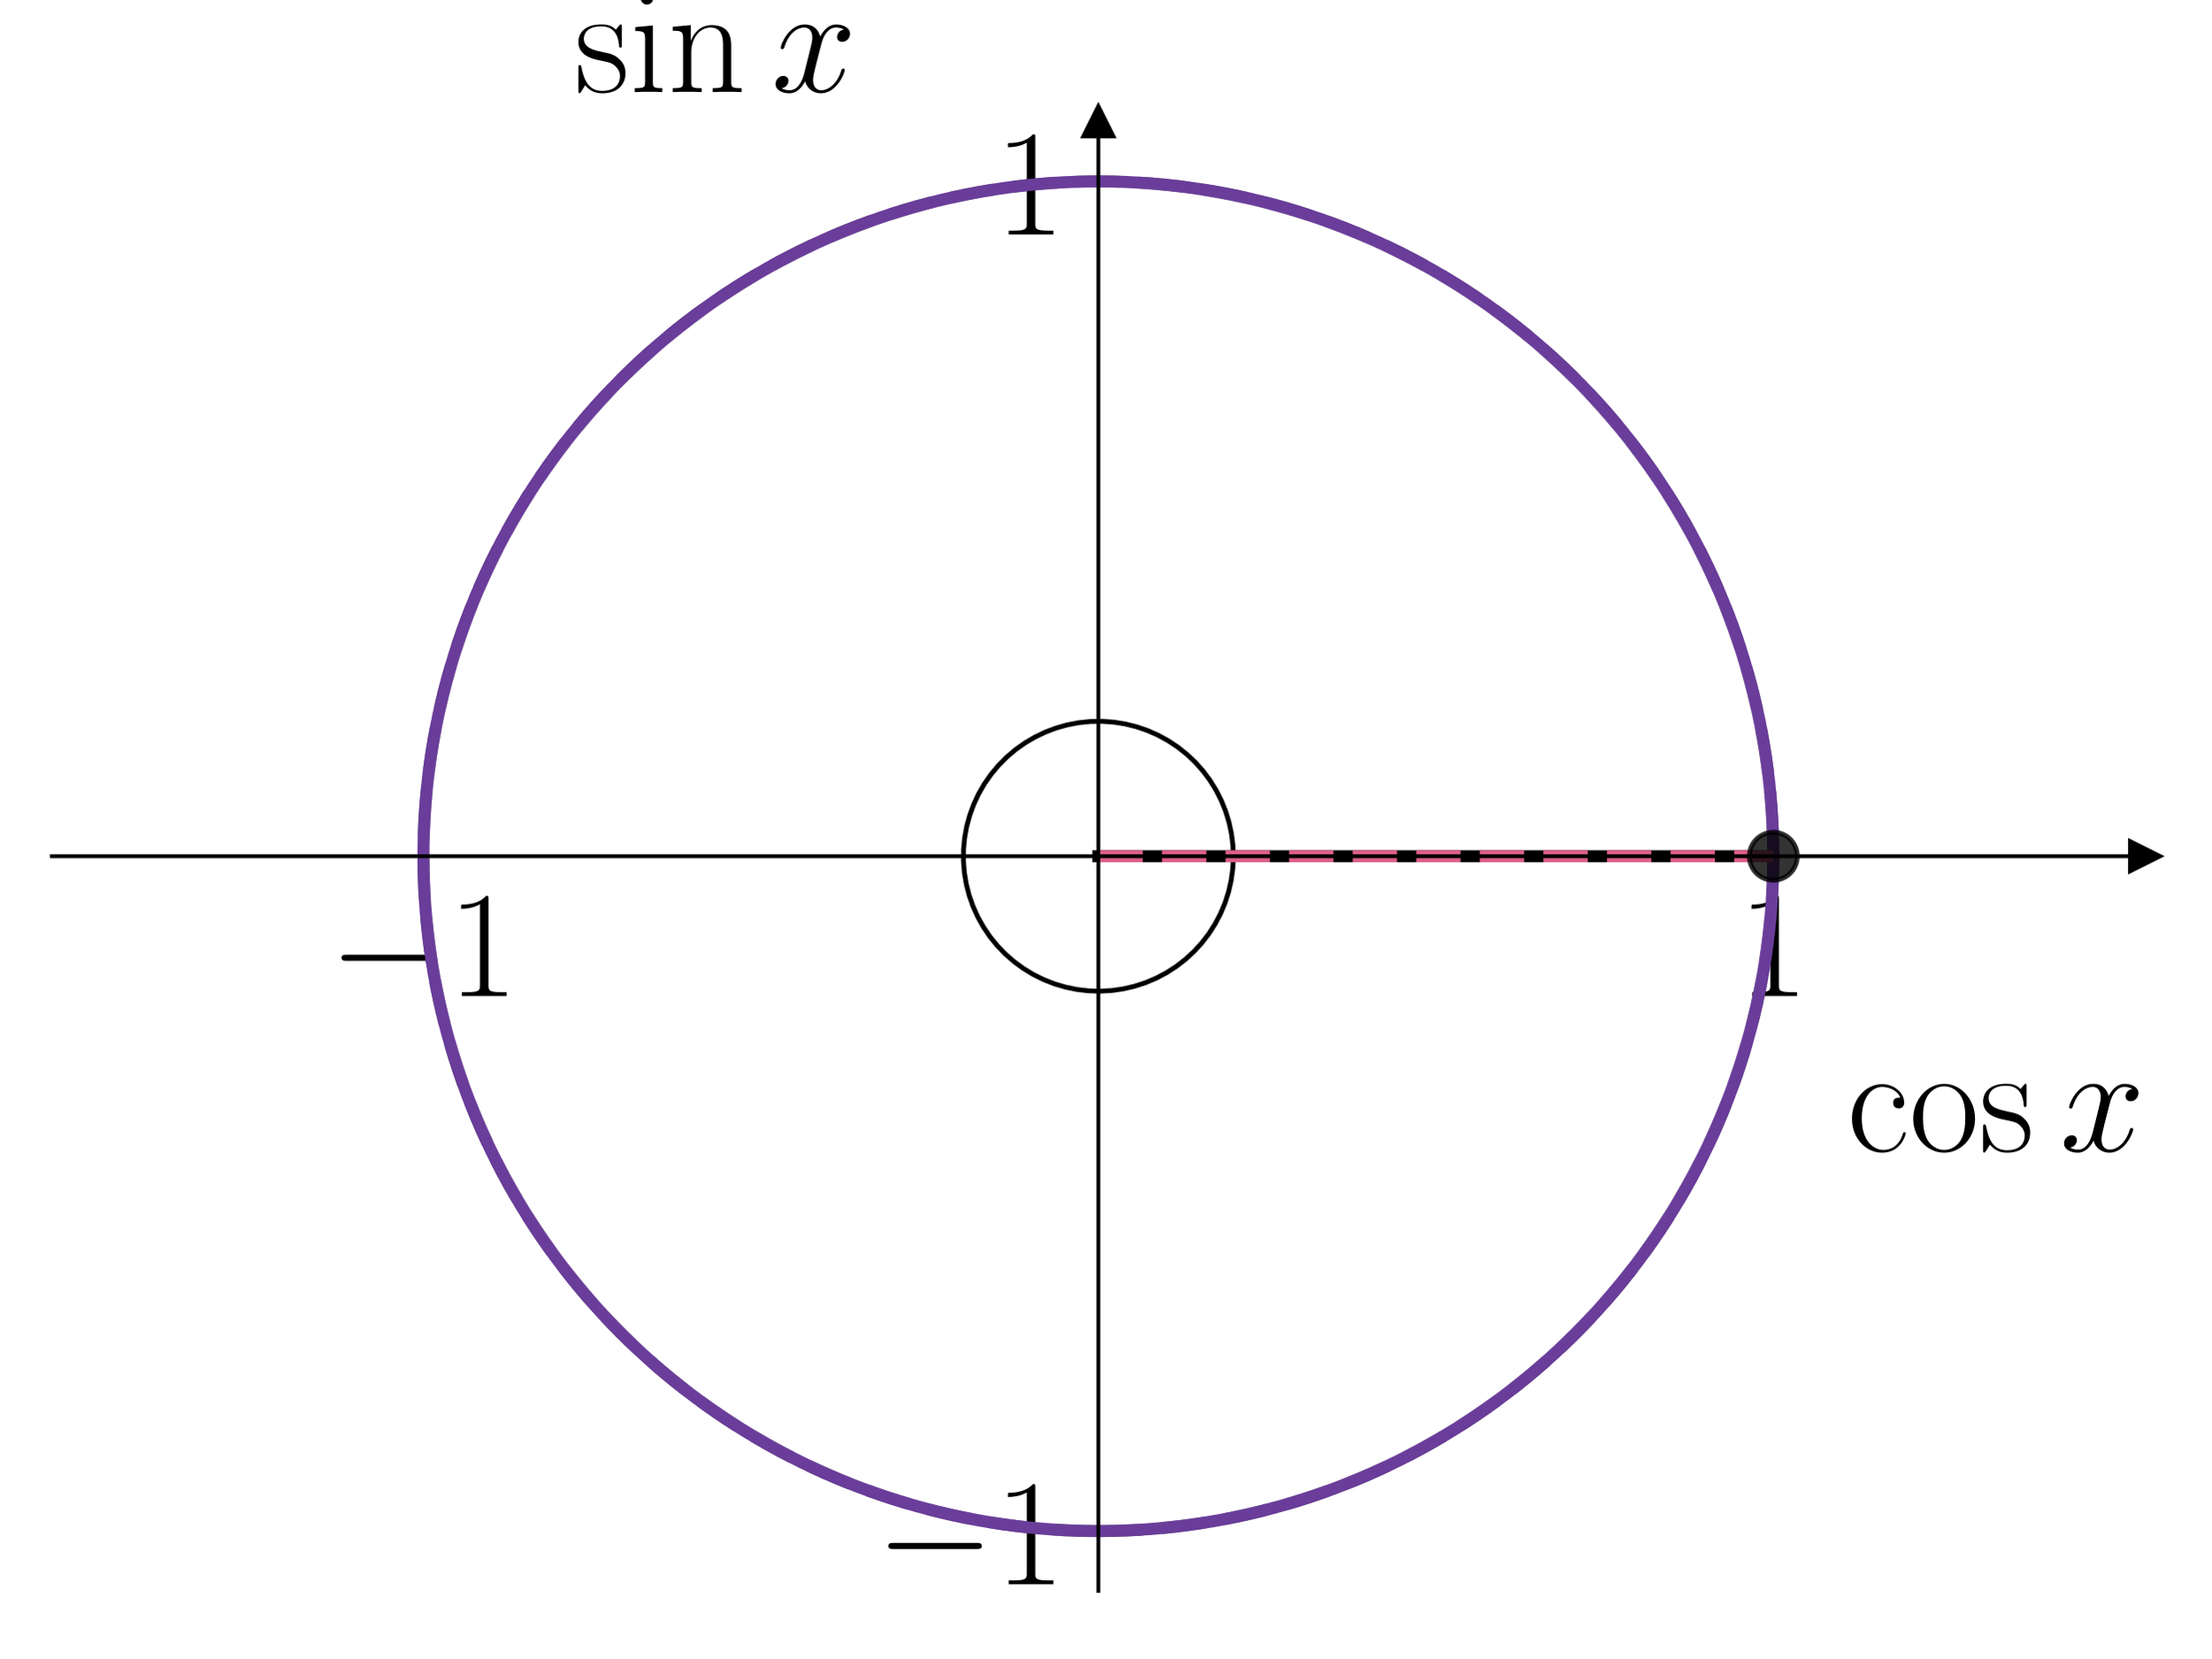
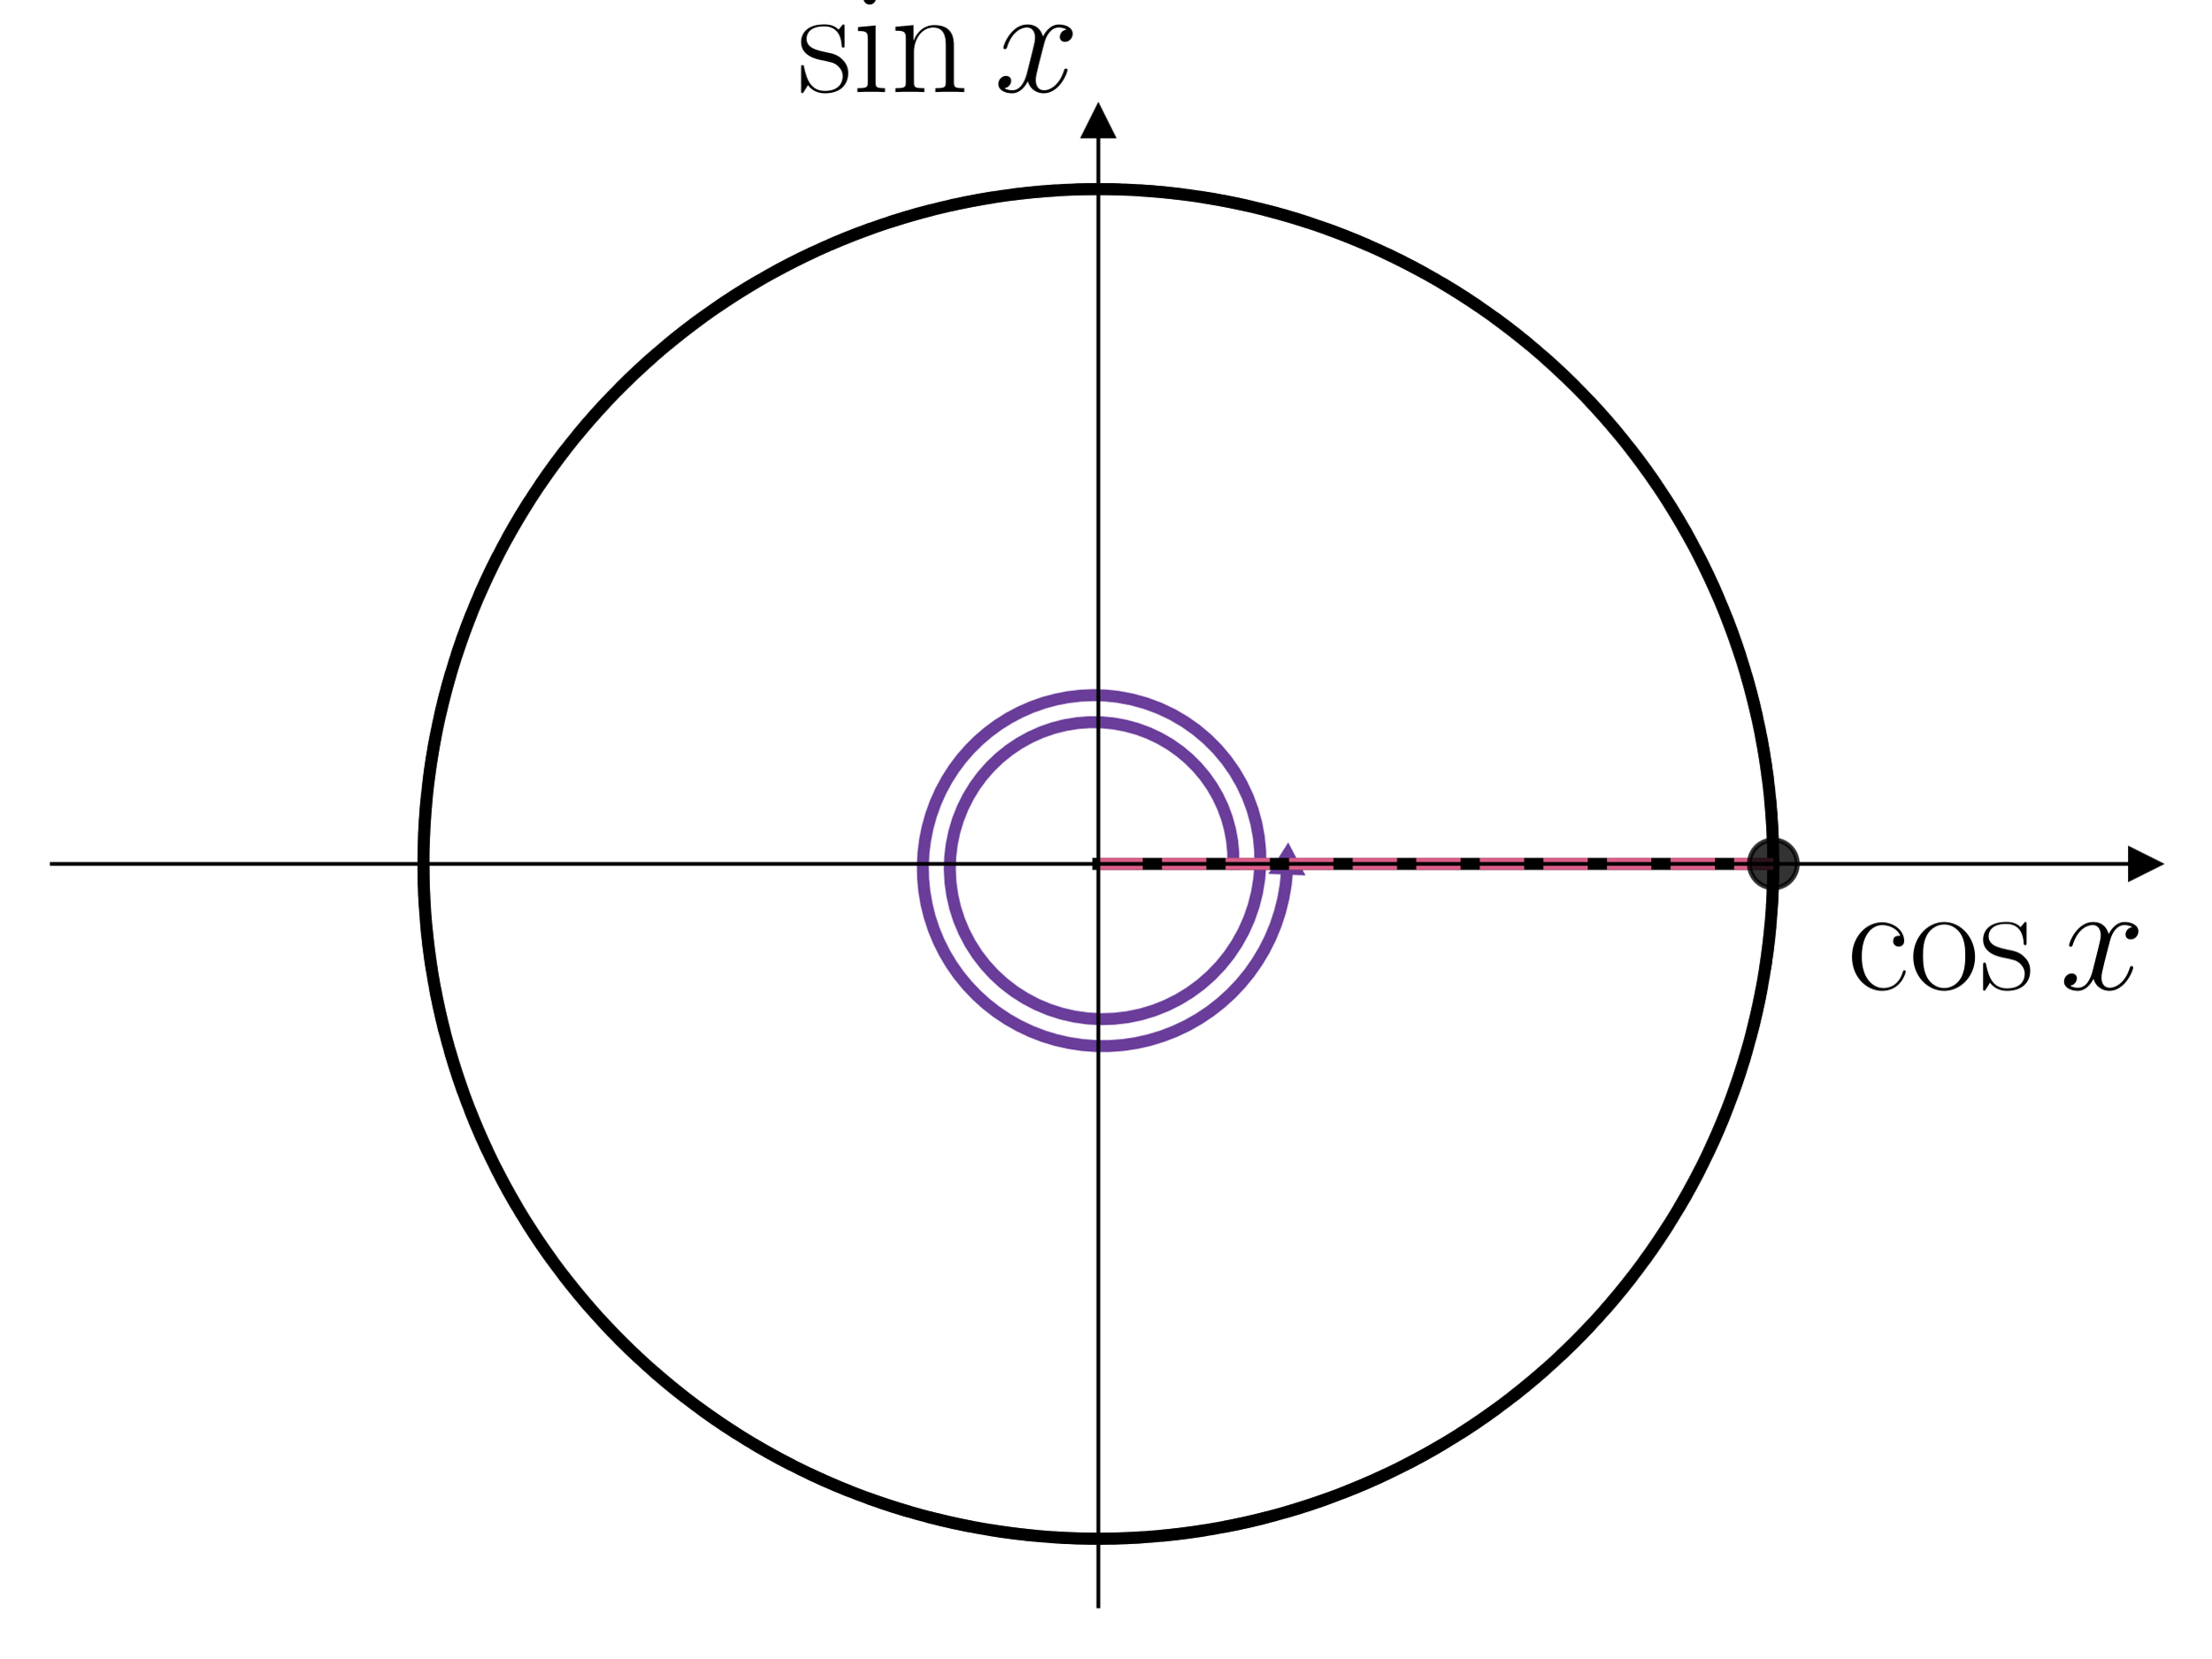
<svg xmlns="http://www.w3.org/2000/svg" xmlns:xlink="http://www.w3.org/1999/xlink" width="460.8pt" height="345.6pt" viewBox="0 0 460.8 345.6" version="1.1">
  <defs>
    <style type="text/css">*{stroke-linejoin: round; stroke-linecap: butt}</style>
  </defs>
  <g id="figure_1">
    <g id="patch_1">
      <path d="M 0 345.6  L 460.8 345.6  L 460.8 0  L 0 0  L 0 345.6  z " style="fill: none" />
    </g>
    <g id="axes_1">
      <g id="patch_2">
-         <path d="M 10.8 331.596  L 447 331.596  L 447 25.33  L 10.8 25.33  L 10.8 331.596  z " style="fill: none" />
+         <path d="M 10.8 334.8  L 447 334.8  L 447 25.33  L 10.8 25.33  L 10.8 334.8  z " style="fill: none" />
      </g>
      <g id="patch_3">
-         <path d="M 228.9 319.131  C 266.206 319.131 301.988 304.31 328.367 277.931  C 354.746 251.551 369.568 215.769 369.568 178.463  C 369.568 141.158 354.746 105.375 328.367 78.996  C 301.988 52.617 266.206 37.795 228.9 37.795  C 191.594 37.795 155.812 52.617 129.433 78.996  C 103.054 105.375 88.232 141.158 88.232 178.463  C 88.232 215.769 103.054 251.551 129.433 277.931  C 155.812 304.31 191.594 319.131 228.9 319.131  L 228.9 319.131  z " clip-path="url(#pa2aefde47d)" style="fill: none; stroke-dasharray: 9.25,4; stroke-dashoffset: 0; stroke: #808080; stroke-width: 2.5; stroke-linejoin: miter" />
+         <path d="M 228.9 320.733  C 266.206 320.733 301.988 305.912 328.367 279.532  C 354.746 253.153 369.568 217.371 369.568 180.065  C 369.568 142.759 354.746 106.977 328.367 80.598  C 301.988 54.219 266.206 39.397 228.9 39.397  C 191.594 39.397 155.812 54.219 129.433 80.598  C 103.054 106.977 88.232 142.759 88.232 180.065  C 88.232 217.371 103.054 253.153 129.433 279.532  C 155.812 305.912 191.594 320.733 228.9 320.733  L 228.9 320.733  z " clip-path="url(#p4494ce1d0e)" style="fill: none; stroke-dasharray: 9.25,4; stroke-dashoffset: 0; stroke: #808080; stroke-width: 2.5; stroke-linejoin: miter" />
      </g>
      <g id="matplotlib.axis_1">
-         <g id="xtick_1">
-           <g id="line2d_1">
-             <defs>
-               <path id="mafdca143c9" d="M 0 0  L 0 3.5  " style="stroke: #000000; stroke-width: 0.8" />
-             </defs>
-             <g>
-               <use xlink:href="#mafdca143c9" x="88.232" y="178.463" style="stroke: #000000; stroke-width: 0.8" />
-             </g>
-           </g>
-           <g id="text_1">
-             <g transform="translate(68.5234 207.6024) scale(0.32 -0.32)">
-               <defs>
-                 <path id="CMSY10-0" d="M 4218 1472  C 4326 1472 4442 1472 4442 1600  C 4442 1728 4326 1728 4218 1728  L 755 1728  C 646 1728 531 1728 531 1600  C 531 1472 646 1472 755 1472  L 4218 1472  z " transform="scale(0.015625)" />
-                 <path id="CMR17-31" d="M 1702 4058  C 1702 4192 1696 4192 1606 4192  C 1357 3916 979 3827 621 3827  C 602 3827 570 3827 563 3808  C 557 3795 557 3782 557 3648  C 755 3648 1088 3686 1344 3839  L 1344 461  C 1344 236 1331 160 781 160  L 589 160  L 589 0  C 896 0 1216 0 1523 0  C 1830 0 2150 0 2458 0  L 2458 160  L 2266 160  C 1715 160 1702 230 1702 458  L 1702 4058  z " transform="scale(0.015625)" />
-               </defs>
-               <use xlink:href="#CMSY10-0" transform="scale(0.996264)" />
-               <use xlink:href="#CMR17-31" transform="translate(77.48747 0) scale(0.996264)" />
-             </g>
-           </g>
-         </g>
-         <g id="xtick_2">
-           <g id="line2d_2">
-             <g>
-               <use xlink:href="#mafdca143c9" x="369.568" y="178.463" style="stroke: #000000; stroke-width: 0.8" />
-             </g>
-           </g>
-           <g id="text_2">
-             <g transform="translate(362.2577 207.6024) scale(0.32 -0.32)">
-               <use xlink:href="#CMR17-31" transform="scale(0.996264)" />
-             </g>
-           </g>
-         </g>
-         <g id="text_3">
-           <g transform="translate(384.9149 239.9426) scale(0.32 -0.32)">
+         <g id="text_1">
+           <g transform="translate(384.9149 206.2043) scale(0.32 -0.32)">
            <defs>
              <path id="CMR17-63" d="M 2234 2240  C 2112 2240 1933 2240 1933 2017  C 1933 1838 2080 1787 2163 1787  C 2208 1787 2394 1807 2394 2024  C 2394 2467 1958 2803 1466 2803  C 787 2803 211 2178 211 1363  C 211 516 813 -64 1466 -64  C 2259 -64 2458 677 2458 748  C 2458 774 2451 793 2406 793  C 2362 793 2355 787 2330 703  C 2163 180 1798 51 1523 51  C 1114 51 621 427 621 1369  C 621 2338 1094 2688 1472 2688  C 1722 2688 2093 2573 2234 2240  z " transform="scale(0.015625)" />
              <path id="CMR17-6f" d="M 2758 1356  C 2758 2176 2163 2816 1466 2816  C 768 2816 173 2176 173 1356  C 173 551 768 -64 1466 -64  C 2163 -64 2758 551 2758 1356  z M 1466 51  C 1165 51 909 230 762 480  C 602 767 582 1126 582 1408  C 582 1677 595 2010 762 2298  C 890 2509 1139 2714 1466 2714  C 1754 2714 1997 2554 2150 2330  C 2349 2029 2349 1607 2349 1408  C 2349 1158 2336 775 2163 467  C 1984 173 1709 51 1466 51  z " transform="scale(0.015625)" />
              <path id="CMR17-73" d="M 1978 2697  C 1978 2813 1971 2819 1933 2819  C 1907 2819 1901 2813 1824 2717  C 1805 2691 1747 2626 1728 2601  C 1523 2819 1235 2819 1126 2819  C 416 2819 160 2447 160 2076  C 160 1498 813 1365 998 1325  C 1402 1243 1542 1217 1677 1101  C 1760 1025 1901 884 1901 654  C 1901 384 1747 38 1158 38  C 602 38 403 460 288 1021  C 269 1110 269 1117 218 1117  C 166 1117 160 1110 160 983  L 160 63  C 160 -51 166 -58 205 -58  C 237 -58 243 -51 275 0  C 314 57 410 211 448 276  C 576 103 800 -64 1158 -64  C 1792 -64 2131 283 2131 784  C 2131 1112 1958 1285 1875 1362  C 1683 1561 1459 1606 1190 1657  C 838 1735 390 1825 390 2217  C 390 2383 480 2737 1126 2737  C 1811 2737 1850 2094 1862 1888  C 1869 1856 1901 1849 1920 1849  C 1978 1849 1978 1869 1978 1978  L 1978 2697  z " transform="scale(0.015625)" />
              <path id="CMMI12-78" d="M 3034 2606  C 2829 2567 2752 2414 2752 2293  C 2752 2139 2874 2088 2963 2088  C 3155 2088 3290 2254 3290 2427  C 3290 2695 2982 2816 2714 2816  C 2323 2816 2106 2433 2048 2312  C 1901 2816 1504 2816 1389 2816  C 736 2816 390 1980 390 1839  C 390 1814 416 1782 461 1782  C 512 1782 525 1820 538 1846  C 755 2555 1184 2689 1370 2689  C 1658 2689 1715 2420 1715 2267  C 1715 2127 1677 1980 1600 1673  L 1382 798  C 1286 415 1101 64 762 64  C 730 64 570 64 435 147  C 666 192 717 383 717 460  C 717 588 621 664 499 664  C 346 664 179 530 179 326  C 179 57 480 -64 755 -64  C 1062 -64 1280 179 1414 441  C 1517 64 1837 -64 2074 -64  C 2726 -64 3072 773 3072 913  C 3072 945 3046 971 3008 971  C 2950 971 2944 939 2925 888  C 2752 326 2381 64 2093 64  C 1869 64 1747 230 1747 492  C 1747 632 1773 734 1875 1156  L 2099 2024  C 2195 2408 2413 2689 2707 2689  C 2720 2689 2899 2689 3034 2606  z " transform="scale(0.015625)" />
            </defs>
            <use xlink:href="#CMR17-63" transform="scale(0.996264)" />
            <use xlink:href="#CMR17-6f" transform="translate(40.48566 0) scale(0.996264)" />
            <use xlink:href="#CMR17-73" transform="translate(86.17614 0) scale(0.996264)" />
            <use xlink:href="#CMMI12-78" transform="translate(138.5819 0) scale(0.996264)" />
          </g>
        </g>
      </g>
      <g id="matplotlib.axis_2">
-         <g id="ytick_1">
-           <g id="line2d_3">
-             <defs>
-               <path id="m6b59d09745" d="M 0 0  L -3.5 0  " style="stroke: #000000; stroke-width: 0.8" />
-             </defs>
-             <g>
-               <use xlink:href="#m6b59d09745" x="228.9" y="319.131" style="stroke: #000000; stroke-width: 0.8" />
-             </g>
-           </g>
-           <g id="text_4">
-             <g transform="translate(182.4831 330.2009) scale(0.32 -0.32)">
-               <use xlink:href="#CMSY10-0" transform="scale(0.996264)" />
-               <use xlink:href="#CMR17-31" transform="translate(77.48747 0) scale(0.996264)" />
-             </g>
-           </g>
-         </g>
-         <g id="ytick_2">
-           <g id="line2d_4">
-             <g>
-               <use xlink:href="#m6b59d09745" x="228.9" y="37.795" style="stroke: #000000; stroke-width: 0.8" />
-             </g>
-           </g>
-           <g id="text_5">
-             <g transform="translate(207.279 48.86462) scale(0.32 -0.32)">
-               <use xlink:href="#CMR17-31" transform="scale(0.996264)" />
-             </g>
-           </g>
-         </g>
-         <g id="text_6">
-           <g transform="translate(119.7291 19.12909) scale(0.32 -0.32)">
+         <g id="text_2">
+           <g transform="translate(166.146 19.12909) scale(0.32 -0.32)">
            <defs>
              <path id="CMR17-69" d="M 992 3909  C 992 4049 877 4170 730 4170  C 589 4170 467 4056 467 3909  C 467 3769 582 3648 730 3648  C 870 3648 992 3763 992 3909  z M 243 2706  L 243 2541  C 602 2541 653 2502 653 2197  L 653 427  C 653 184 627 153 218 153  L 218 -13  C 371 0 646 0 806 0  C 960 0 1222 0 1370 -13  L 1370 153  C 992 153 979 191 979 420  L 979 2776  L 243 2706  z " transform="scale(0.015625)" />
              <path id="CMR17-6e" d="M 2656 1933  C 2656 2259 2592 2790 1837 2790  C 1331 2790 1069 2400 973 2144  L 966 2144  L 966 2790  L 211 2720  L 211 2554  C 589 2554 646 2515 646 2208  L 646 428  C 646 184 621 153 211 153  L 211 -13  C 365 0 646 0 813 0  C 979 0 1267 0 1421 -13  L 1421 153  C 1011 153 986 178 986 428  L 986 1658  C 986 2247 1344 2688 1792 2688  C 2266 2688 2317 2266 2317 1958  L 2317 428  C 2317 184 2291 153 1882 153  L 1882 -13  C 2035 0 2317 0 2483 0  C 2650 0 2938 0 3091 -13  L 3091 153  C 2682 153 2656 178 2656 428  L 2656 1933  z " transform="scale(0.015625)" />
            </defs>
            <use xlink:href="#CMR17-73" transform="scale(0.996264)" />
            <use xlink:href="#CMR17-69" transform="translate(35.80134 0) scale(0.996264)" />
            <use xlink:href="#CMR17-6e" transform="translate(60.6724 0) scale(0.996264)" />
            <use xlink:href="#CMMI12-78" transform="translate(128.1722 0) scale(0.996264)" />
          </g>
        </g>
      </g>
-       <g id="line2d_5">
+       <g id="line2d_1">
        <defs>
-           <path id="m7b10e5db64" d="M 3 0  L -3 -3  L -3 3  z " style="stroke: #000000; stroke-linejoin: miter" />
+           <path id="mb46db82075" d="M 3 0  L -3 -3  L -3 3  z " style="stroke: #000000; stroke-linejoin: miter" />
        </defs>
        <g>
-           <use xlink:href="#m7b10e5db64" x="447" y="178.463" style="stroke: #000000; stroke-linejoin: miter" />
+           <use xlink:href="#mb46db82075" x="447" y="180.065" style="stroke: #000000; stroke-linejoin: miter" />
        </g>
      </g>
-       <g id="line2d_6">
+       <g id="line2d_2">
        <defs>
-           <path id="m36e1ce4014" d="M 0 -3  L -3 3  L 3 3  z " style="stroke: #000000; stroke-linejoin: miter" />
+           <path id="m53c829048c" d="M 0 -3  L -3 3  L 3 3  z " style="stroke: #000000; stroke-linejoin: miter" />
        </defs>
        <g>
-           <use xlink:href="#m36e1ce4014" x="228.9" y="25.33" style="stroke: #000000; stroke-linejoin: miter" />
+           <use xlink:href="#m53c829048c" x="228.9" y="25.33" style="stroke: #000000; stroke-linejoin: miter" />
        </g>
      </g>
-       <g id="line2d_7">
-         <path d="M 257.034 178.463  L 256.93 176.047  L 256.619 173.649  L 256.103 171.286  L 255.386 168.976  L 254.473 166.737  L 253.372 164.584  L 252.089 162.533  L 250.636 160.601  L 249.021 158.8  L 247.258 157.145  L 245.36 155.647  L 243.339 154.318  L 241.212 153.167  L 238.994 152.203  L 236.702 151.433  L 234.352 150.863  L 231.961 150.497  L 229.548 150.337  L 227.13 150.385  L 224.725 150.641  L 222.351 151.102  L 220.026 151.766  L 217.766 152.627  L 215.588 153.678  L 213.509 154.913  L 211.543 156.322  L 209.706 157.894  L 208.01 159.619  L 206.469 161.483  L 205.093 163.472  L 203.894 165.572  L 202.879 167.767  L 202.057 170.041  L 201.432 172.377  L 201.011 174.759  L 200.796 177.168  L 200.789 179.586  L 200.989 181.996  L 201.396 184.38  L 202.005 186.72  L 202.814 189  L 203.815 191.201  L 205.002 193.308  L 206.365 195.306  L 207.895 197.179  L 209.58 198.914  L 211.407 200.497  L 213.364 201.918  L 215.436 203.166  L 217.607 204.231  L 219.862 205.105  L 222.183 205.783  L 224.554 206.259  L 226.958 206.53  L 229.375 206.593  L 231.789 206.448  L 234.182 206.097  L 236.536 205.541  L 238.833 204.785  L 241.057 203.835  L 243.191 202.697  L 245.219 201.38  L 247.127 199.894  L 248.9 198.249  L 250.525 196.459  L 251.991 194.535  L 253.286 192.493  L 254.401 190.346  L 255.327 188.112  L 256.058 185.807  L 256.589 183.448  L 256.914 181.051  L 257.033 178.636  L 256.944 176.219  L 256.648 173.819  L 256.146 171.453  L 255.444 169.139  L 254.545 166.894  L 253.456 164.734  L 252.187 162.676  L 250.745 160.735  L 249.142 158.924  L 247.389 157.258  L 245.499 155.748  L 243.487 154.407  L 241.367 153.243  L 239.155 152.265  L 236.868 151.481  L 234.521 150.897  L 232.133 150.516  L 229.721 150.341  L 227.303 150.375  L 224.896 150.616  L 222.519 151.063  L 220.19 151.712  L 217.925 152.559  L 215.74 153.597  L 213.653 154.819  L 211.679 156.216  L 209.832 157.777  L 208.126 159.491  L 206.574 161.345  L 205.186 163.326  L 203.973 165.418  L 202.945 167.607  L 202.109 169.876  L 201.47 172.209  L 201.035 174.588  L 200.805 176.995  L 200.782 179.413  L 200.968 181.825  L 201.36 184.211  L 201.955 186.555  L 202.75 188.839  L 203.737 191.047  L 204.911 193.161  L 206.262 195.167  L 207.78 197.049  L 209.454 198.795  L 211.272 200.389  L 213.22 201.822  L 215.284 203.083  L 217.449 204.161  L 219.698 205.049  L 222.016 205.741  L 224.384 206.232  L 226.785 206.517  L 229.202 206.595  L 231.617 206.465  L 234.012 206.128  L 236.369 205.587  L 238.671 204.846  L 240.901 203.909  L 243.042 202.784  L 245.078 201.48  L 246.995 200.006  L 248.778 198.372  L 250.415 196.591  L 251.892 194.677  L 253.199 192.642  L 254.327 190.503  L 255.267 188.275  L 256.013 185.974  L 256.557 183.618  L 256.898 181.223  L 257.032 178.809  L 257.034 178.463  L 257.034 178.463  " clip-path="url(#pa2aefde47d)" style="fill: none; stroke: #000000; stroke-linecap: square" />
+       <g id="line2d_3">
+         <path d="M 257.034 180.065  L 257.006 177.642  L 256.77 175.224  L 256.326 172.829  L 255.676 170.474  L 254.823 168.178  L 253.774 165.958  L 252.534 163.83  L 251.112 161.812  L 249.517 159.918  L 247.761 158.163  L 245.855 156.562  L 243.814 155.126  L 241.65 153.869  L 239.381 152.798  L 237.022 151.925  L 234.59 151.256  L 232.103 150.797  L 229.58 150.553  L 227.038 150.527  L 224.497 150.72  L 221.975 151.132  L 219.491 151.76  L 217.065 152.602  L 214.713 153.652  L 212.455 154.904  L 210.308 156.348  L 208.287 157.976  L 206.409 159.777  L 204.688 161.737  L 203.139 163.843  L 201.772 166.08  L 200.6 168.432  L 199.632 170.882  L 198.876 173.413  L 198.34 176.006  L 198.027 178.642  L 197.942 181.302  L 198.086 183.965  L 198.46 186.614  L 199.061 189.226  L 199.887 191.784  L 200.931 194.267  L 202.189 196.657  L 203.651 198.936  L 205.307 201.086  L 207.147 203.09  L 209.157 204.934  L 211.323 206.602  L 213.63 208.081  L 216.062 209.359  L 218.6 210.426  L 221.227 211.274  L 223.924 211.893  L 226.671 212.28  L 229.447 212.429  L 232.232 212.339  L 235.006 212.01  L 237.748 211.441  L 240.437 210.638  L 243.053 209.603  L 245.577 208.345  L 247.988 206.871  L 250.27 205.191  L 252.404 203.317  L 254.373 201.262  L 256.162 199.04  L 257.758 196.667  L 259.147 194.16  L 260.318 191.537  L 261.261 188.816  L 261.969 186.018  L 262.435 183.163  L 262.654 180.272  L 262.624 177.367  L 262.344 174.468  L 261.814 171.597  L 261.038 168.776  L 260.02 166.026  L 258.766 163.368  L 257.286 160.821  L 255.588 158.406  L 253.685 156.141  L 251.589 154.042  L 249.316 152.128  L 246.881 150.412  L 244.302 148.908  L 241.597 147.629  L 238.787 146.584  L 235.89 145.784  L 232.929 145.233  L 230.356 144.965  L 227.765 144.887  L 225.171 145.001  L 222.587 145.306  L 220.028 145.801  L 217.508 146.485  L 215.041 147.354  L 212.639 148.405  L 210.318 149.632  L 208.089 151.029  L 205.965 152.59  L 203.958 154.306  L 202.08 156.168  L 200.34 158.168  L 198.75 160.294  L 197.319 162.536  L 196.054 164.881  L 194.963 167.318  L 194.053 169.833  L 193.33 172.413  L 192.798 175.044  L 192.46 177.712  L 192.32 180.402  L 192.378 183.1  L 192.635 185.792  L 193.091 188.462  L 193.744 191.095  L 194.59 193.679  L 195.626 196.197  L 196.847 198.636  L 198.247 200.983  L 199.819 203.225  L 201.555 205.348  L 203.446 207.341  L 205.483 209.193  L 207.653 210.893  L 209.948 212.43  L 212.354 213.797  L 214.858 214.985  L 217.447 215.988  L 220.108 216.798  L 222.826 217.41  L 225.587 217.822  L 228.375 218.029  L 231.176 218.031  L 233.975 217.826  L 236.755 217.414  L 239.502 216.798  L 242.201 215.979  L 244.837 214.962  L 247.395 213.752  L 249.861 212.354  L 252.222 210.775  L 254.464 209.024  L 256.574 207.109  L 258.541 205.04  L 260.353 202.829  L 262 200.485  L 263.472 198.023  L 264.761 195.454  L 265.86 192.793  L 266.76 190.054  L 267.458 187.251  L 267.948 184.4  L 268.227 181.515  L 268.287 180.065  L 268.287 180.065  " clip-path="url(#p4494ce1d0e)" style="fill: none; stroke: #6a3d9a; stroke-width: 2.5; stroke-linecap: square" />
      </g>
-       <g id="line2d_8">
-         <path d="M 228.9 178.463  L 369.568 178.463  " clip-path="url(#pa2aefde47d)" style="fill: none; stroke: #000000; stroke-width: 2.5; stroke-linecap: square" />
+       <g id="line2d_4">
+         <defs>
+           <path id="mb148f24eb3" d="M 0.182 -4.476  L -3.968 2.08  L 3.785 2.396  z " />
+         </defs>
+         <g>
+           <use xlink:href="#mb148f24eb3" x="268.287" y="180.065" style="fill: #6a3d9a" />
+         </g>
      </g>
-       <g id="line2d_9">
-         <path d="M 369.568 178.463  L 369.473 173.28  L 369.186 168.105  L 368.709 162.943  L 368.043 157.803  L 367.187 152.69  L 366.144 147.613  L 364.914 142.577  L 363.499 137.591  L 361.902 132.659  L 360.124 127.79  L 358.168 122.99  L 356.036 118.265  L 353.732 113.622  L 351.259 109.066  L 348.619 104.605  L 345.816 100.245  L 342.855 95.99  L 339.739 91.848  L 336.473 87.823  L 333.06 83.921  L 329.506 80.148  L 325.816 76.508  L 321.994 73.006  L 318.045 69.648  L 313.975 66.438  L 309.79 63.379  L 305.495 60.477  L 301.096 57.735  L 296.599 55.157  L 292.01 52.747  L 287.336 50.507  L 282.582 48.441  L 277.755 46.551  L 272.862 44.841  L 267.909 43.312  L 262.903 41.967  L 257.851 40.806  L 252.759 39.833  L 247.636 39.048  L 242.486 38.453  L 237.319 38.047  L 232.14 37.832  L 226.956 37.808  L 221.775 37.976  L 216.604 38.333  L 211.45 38.882  L 206.319 39.619  L 201.219 40.546  L 196.156 41.659  L 191.138 42.958  L 186.171 44.442  L 181.263 46.107  L 176.418 47.952  L 171.646 49.974  L 166.951 52.171  L 162.34 54.539  L 157.819 57.075  L 153.395 59.777  L 149.073 62.639  L 144.86 65.659  L 140.761 68.832  L 136.782 72.153  L 132.928 75.619  L 129.204 79.225  L 125.615 82.966  L 122.167 86.836  L 118.864 90.83  L 115.71 94.944  L 112.709 99.171  L 109.867 103.506  L 107.186 107.942  L 104.67 112.474  L 102.323 117.096  L 100.148 121.801  L 98.148 126.583  L 96.326 131.436  L 94.683 136.352  L 93.223 141.326  L 91.947 146.35  L 90.856 151.417  L 89.954 156.522  L 89.24 161.656  L 88.715 166.813  L 88.381 171.986  L 88.238 177.167  L 88.286 182.351  L 88.524 187.529  L 88.954 192.694  L 89.573 197.841  L 90.381 202.961  L 91.378 208.048  L 92.561 213.094  L 93.93 218.094  L 95.482 223.04  L 97.215 227.925  L 99.126 232.743  L 101.214 237.488  L 103.476 242.152  L 105.907 246.73  L 108.506 251.215  L 111.268 255.601  L 114.19 259.883  L 117.268 264.054  L 120.497 268.108  L 123.873 272.041  L 127.392 275.847  L 131.049 279.521  L 134.839 283.058  L 138.756 286.452  L 142.796 289.7  L 146.953 292.797  L 151.221 295.738  L 155.595 298.521  L 160.068 301.14  L 164.634 303.593  L 169.288 305.876  L 174.023 307.985  L 178.832 309.919  L 183.709 311.675  L 188.648 313.249  L 193.641 314.641  L 198.682 315.847  L 203.765 316.867  L 208.881 317.699  L 214.024 318.343  L 219.188 318.796  L 224.365 319.058  L 229.548 319.13  L 234.73 319.01  L 239.904 318.7  L 245.064 318.2  L 250.201 317.509  L 255.309 316.63  L 260.382 315.563  L 265.412 314.31  L 270.392 312.873  L 275.316 311.253  L 280.177 309.452  L 284.968 307.474  L 289.683 305.321  L 294.316 302.995  L 298.86 300.501  L 303.308 297.84  L 307.656 295.018  L 311.897 292.037  L 316.025 288.902  L 320.035 285.617  L 323.921 282.187  L 327.678 278.615  L 331.301 274.908  L 334.784 271.07  L 338.124 267.106  L 341.316 263.022  L 344.355 258.822  L 347.238 254.514  L 349.959 250.103  L 352.516 245.594  L 354.906 240.994  L 357.124 236.309  L 359.168 231.545  L 361.035 226.71  L 362.723 221.809  L 364.229 216.849  L 365.552 211.837  L 366.689 206.779  L 367.638 201.684  L 368.4 196.556  L 368.972 191.404  L 369.353 186.235  L 369.544 181.055  L 369.544 175.871  L 369.353 170.691  L 368.972 165.522  L 368.4 160.37  L 367.638 155.243  L 366.689 150.147  L 365.552 145.09  L 364.229 140.077  L 362.723 135.118  L 361.035 130.217  L 359.168 125.381  L 357.124 120.618  L 354.906 115.933  L 352.516 111.333  L 349.959 106.824  L 347.238 102.412  L 344.355 98.104  L 341.316 93.905  L 338.124 89.82  L 334.784 85.856  L 331.301 82.018  L 327.678 78.311  L 323.921 74.74  L 320.035 71.309  L 316.025 68.024  L 311.897 64.889  L 307.656 61.908  L 303.308 59.086  L 298.86 56.426  L 294.316 53.931  L 289.683 51.605  L 284.968 49.452  L 280.177 47.474  L 275.316 45.674  L 270.392 44.054  L 265.412 42.616  L 260.382 41.363  L 255.309 40.296  L 250.201 39.417  L 245.064 38.727  L 239.904 38.226  L 234.73 37.916  L 229.548 37.797  L 224.365 37.868  L 219.188 38.131  L 214.024 38.584  L 208.881 39.227  L 203.765 40.059  L 198.682 41.079  L 193.641 42.286  L 188.648 43.677  L 183.709 45.252  L 178.832 47.007  L 174.023 48.941  L 169.288 51.051  L 164.634 53.334  L 160.068 55.786  L 155.595 58.406  L 151.221 61.188  L 146.953 64.129  L 142.796 67.226  L 138.756 70.474  L 134.839 73.869  L 131.049 77.405  L 127.392 81.079  L 123.873 84.885  L 120.497 88.818  L 117.268 92.873  L 114.19 97.044  L 111.268 101.325  L 108.506 105.712  L 105.907 110.197  L 103.476 114.774  L 101.214 119.439  L 99.126 124.183  L 97.215 129.001  L 95.482 133.887  L 93.93 138.832  L 92.561 143.832  L 91.378 148.879  L 90.381 153.965  L 89.573 159.086  L 88.954 164.232  L 88.524 169.398  L 88.286 174.576  L 88.238 179.759  L 88.381 184.941  L 88.715 190.113  L 89.24 195.27  L 89.954 200.404  L 90.856 205.509  L 91.947 210.576  L 93.223 215.6  L 94.683 220.574  L 96.326 225.49  L 98.148 230.343  L 100.148 235.125  L 102.323 239.83  L 104.67 244.452  L 107.186 248.984  L 109.867 253.421  L 112.709 257.755  L 115.71 261.982  L 118.864 266.096  L 122.167 270.091  L 125.615 273.961  L 129.204 277.701  L 132.928 281.307  L 136.782 284.773  L 140.761 288.095  L 144.86 291.268  L 149.073 294.287  L 153.395 297.15  L 157.819 299.851  L 162.34 302.387  L 166.951 304.756  L 171.646 306.952  L 176.418 308.975  L 181.263 310.819  L 186.171 312.485  L 191.138 313.968  L 196.156 315.267  L 201.219 316.381  L 206.319 317.307  L 211.45 318.045  L 216.604 318.593  L 221.775 318.951  L 226.956 319.118  L 232.14 319.094  L 237.319 318.879  L 242.486 318.474  L 247.636 317.878  L 252.759 317.093  L 257.851 316.12  L 262.903 314.96  L 267.909 313.614  L 272.862 312.085  L 277.755 310.375  L 282.582 308.485  L 287.336 306.419  L 292.01 304.18  L 296.599 301.769  L 301.096 299.191  L 305.495 296.449  L 309.79 293.547  L 313.975 290.489  L 318.045 287.278  L 321.994 283.92  L 325.816 280.418  L 329.506 276.778  L 333.06 273.005  L 336.473 269.103  L 339.739 265.078  L 342.855 260.936  L 345.816 256.682  L 348.619 252.321  L 351.259 247.86  L 353.732 243.305  L 356.036 238.661  L 358.168 233.936  L 360.124 229.136  L 361.902 224.267  L 363.499 219.336  L 364.914 214.349  L 366.144 209.313  L 367.187 204.236  L 368.043 199.123  L 368.709 193.983  L 369.186 188.821  L 369.473 183.646  L 369.568 178.463  L 369.568 178.463  " clip-path="url(#pa2aefde47d)" style="fill: none; stroke: #6a3d9a; stroke-width: 2.5; stroke-linecap: square" />
+       <g id="line2d_5">
+         <path d="M 228.9 180.065  L 369.568 180.065  " clip-path="url(#p4494ce1d0e)" style="fill: none; stroke: #000000; stroke-width: 2.5; stroke-linecap: square" />
+       </g>
+       <g id="line2d_6">
+         <path d="M 369.568 180.065  L 369.473 174.882  L 369.186 169.707  L 368.709 164.545  L 368.043 159.405  L 367.187 154.292  L 366.144 149.215  L 364.914 144.179  L 363.499 139.193  L 361.902 134.261  L 360.124 129.392  L 358.168 124.592  L 356.036 119.867  L 353.732 115.224  L 351.259 110.668  L 348.619 106.207  L 345.816 101.847  L 342.855 97.592  L 339.739 93.45  L 336.473 89.425  L 333.06 85.523  L 329.506 81.75  L 325.816 78.11  L 321.994 74.608  L 318.045 71.25  L 313.975 68.04  L 309.79 64.981  L 305.495 62.079  L 301.096 59.337  L 296.599 56.759  L 292.01 54.349  L 287.336 52.109  L 282.582 50.043  L 277.755 48.153  L 272.862 46.443  L 267.909 44.914  L 262.903 43.568  L 257.851 42.408  L 252.759 41.435  L 247.636 40.65  L 242.486 40.055  L 237.319 39.649  L 232.14 39.434  L 226.956 39.41  L 221.775 39.577  L 216.604 39.935  L 211.45 40.484  L 206.319 41.221  L 201.219 42.147  L 196.156 43.261  L 191.138 44.56  L 186.171 46.043  L 181.263 47.709  L 176.418 49.554  L 171.646 51.576  L 166.951 53.773  L 162.34 56.141  L 157.819 58.677  L 153.395 61.378  L 149.073 64.241  L 144.86 67.261  L 140.761 70.433  L 136.782 73.755  L 132.928 77.221  L 129.204 80.827  L 125.615 84.568  L 122.167 88.438  L 118.864 92.432  L 115.71 96.546  L 112.709 100.773  L 109.867 105.108  L 107.186 109.544  L 104.67 114.076  L 102.323 118.698  L 100.148 123.403  L 98.148 128.185  L 96.326 133.038  L 94.683 137.954  L 93.223 142.928  L 91.947 147.952  L 90.856 153.019  L 89.954 158.124  L 89.24 163.258  L 88.715 168.415  L 88.381 173.588  L 88.238 178.769  L 88.286 183.952  L 88.524 189.13  L 88.954 194.296  L 89.573 199.443  L 90.381 204.563  L 91.378 209.65  L 92.561 214.696  L 93.93 219.696  L 95.482 224.642  L 97.215 229.527  L 99.126 234.345  L 101.214 239.09  L 103.476 243.754  L 105.907 248.332  L 108.506 252.817  L 111.268 257.203  L 114.19 261.485  L 117.268 265.656  L 120.497 269.71  L 123.873 273.643  L 127.392 277.449  L 131.049 281.123  L 134.839 284.66  L 138.756 288.054  L 142.796 291.302  L 146.953 294.399  L 151.221 297.34  L 155.595 300.123  L 160.068 302.742  L 164.634 305.195  L 169.288 307.478  L 174.023 309.587  L 178.832 311.521  L 183.709 313.277  L 188.648 314.851  L 193.641 316.243  L 198.682 317.449  L 203.765 318.469  L 208.881 319.301  L 214.024 319.944  L 219.188 320.398  L 224.365 320.66  L 229.548 320.732  L 234.73 320.612  L 239.904 320.302  L 245.064 319.801  L 250.201 319.111  L 255.309 318.232  L 260.382 317.165  L 265.412 315.912  L 270.392 314.475  L 275.316 312.855  L 280.177 311.054  L 284.968 309.076  L 289.683 306.923  L 294.316 304.597  L 298.86 302.103  L 303.308 299.442  L 307.656 296.62  L 311.897 293.639  L 316.025 290.504  L 320.035 287.219  L 323.921 283.789  L 327.678 280.217  L 331.301 276.51  L 334.784 272.672  L 338.124 268.708  L 341.316 264.623  L 344.355 260.424  L 347.238 256.116  L 349.959 251.704  L 352.516 247.196  L 354.906 242.596  L 357.124 237.911  L 359.168 233.147  L 361.035 228.312  L 362.723 223.411  L 364.229 218.451  L 365.552 213.439  L 366.689 208.381  L 367.638 203.286  L 368.4 198.158  L 368.972 193.006  L 369.353 187.837  L 369.544 182.657  L 369.544 177.473  L 369.353 172.293  L 368.972 167.124  L 368.4 161.972  L 367.638 156.845  L 366.689 151.749  L 365.552 146.691  L 364.229 141.679  L 362.723 136.719  L 361.035 131.818  L 359.168 126.983  L 357.124 122.219  L 354.906 117.535  L 352.516 112.935  L 349.959 108.426  L 347.238 104.014  L 344.355 99.706  L 341.316 95.507  L 338.124 91.422  L 334.784 87.458  L 331.301 83.62  L 327.678 79.913  L 323.921 76.341  L 320.035 72.911  L 316.025 69.626  L 311.897 66.491  L 307.656 63.51  L 303.308 60.688  L 298.86 58.027  L 294.316 55.533  L 289.683 53.207  L 284.968 51.054  L 280.177 49.076  L 275.316 47.275  L 270.392 45.656  L 265.412 44.218  L 260.382 42.965  L 255.309 41.898  L 250.201 41.019  L 245.064 40.329  L 239.904 39.828  L 234.73 39.518  L 229.548 39.398  L 224.365 39.47  L 219.188 39.733  L 214.024 40.186  L 208.881 40.829  L 203.765 41.661  L 198.682 42.681  L 193.641 43.887  L 188.648 45.279  L 183.709 46.853  L 178.832 48.609  L 174.023 50.543  L 169.288 52.653  L 164.634 54.935  L 160.068 57.388  L 155.595 60.007  L 151.221 62.79  L 146.953 65.731  L 142.796 68.828  L 138.756 72.076  L 134.839 75.47  L 131.049 79.007  L 127.392 82.681  L 123.873 86.487  L 120.497 90.42  L 117.268 94.475  L 114.19 98.646  L 111.268 102.927  L 108.506 107.313  L 105.907 111.799  L 103.476 116.376  L 101.214 121.041  L 99.126 125.785  L 97.215 130.603  L 95.482 135.488  L 93.93 140.434  L 92.561 145.434  L 91.378 150.481  L 90.381 155.567  L 89.573 160.687  L 88.954 165.834  L 88.524 171  L 88.286 176.178  L 88.238 181.361  L 88.381 186.543  L 88.715 191.715  L 89.24 196.872  L 89.954 202.006  L 90.856 207.111  L 91.947 212.178  L 93.223 217.202  L 94.683 222.176  L 96.326 227.092  L 98.148 231.945  L 100.148 236.727  L 102.323 241.432  L 104.67 246.054  L 107.186 250.586  L 109.867 255.023  L 112.709 259.357  L 115.71 263.584  L 118.864 267.698  L 122.167 271.692  L 125.615 275.563  L 129.204 279.303  L 132.928 282.909  L 136.782 286.375  L 140.761 289.697  L 144.86 292.87  L 149.073 295.889  L 153.395 298.752  L 157.819 301.453  L 162.34 303.989  L 166.951 306.358  L 171.646 308.554  L 176.418 310.576  L 181.263 312.421  L 186.171 314.087  L 191.138 315.57  L 196.156 316.869  L 201.219 317.983  L 206.319 318.909  L 211.45 319.647  L 216.604 320.195  L 221.775 320.553  L 226.956 320.72  L 232.14 320.696  L 237.319 320.481  L 242.486 320.076  L 247.636 319.48  L 252.759 318.695  L 257.851 317.722  L 262.903 316.562  L 267.909 315.216  L 272.862 313.687  L 277.755 311.977  L 282.582 310.087  L 287.336 308.021  L 292.01 305.781  L 296.599 303.371  L 301.096 300.793  L 305.495 298.051  L 309.79 295.149  L 313.975 292.091  L 318.045 288.88  L 321.994 285.522  L 325.816 282.02  L 329.506 278.38  L 333.06 274.607  L 336.473 270.705  L 339.739 266.68  L 342.855 262.538  L 345.816 258.283  L 348.619 253.923  L 351.259 249.462  L 353.732 244.907  L 356.036 240.263  L 358.168 235.538  L 360.124 230.738  L 361.902 225.869  L 363.499 220.938  L 364.914 215.951  L 366.144 210.915  L 367.187 205.838  L 368.043 200.725  L 368.709 195.585  L 369.186 190.423  L 369.473 185.248  L 369.568 180.065  L 369.568 180.065  " clip-path="url(#p4494ce1d0e)" style="fill: none; stroke: #000000; stroke-width: 2.5; stroke-linecap: square" />
      </g>
      <g id="LineCollection_1">
-         <path d="M 369.568 178.463  L 369.568 178.463  " clip-path="url(#pa2aefde47d)" style="fill: none; stroke-dasharray: 9.25,4; stroke-dashoffset: 0; stroke: #0072b2; stroke-width: 2.5" />
+         <path d="M 369.568 180.065  L 369.568 180.065  " clip-path="url(#p4494ce1d0e)" style="fill: none; stroke-dasharray: 9.25,4; stroke-dashoffset: 0; stroke: #0072b2; stroke-width: 2.5" />
      </g>
      <g id="LineCollection_2">
-         <path d="M 228.9 178.463  L 369.568 178.463  " clip-path="url(#pa2aefde47d)" style="fill: none; stroke-dasharray: 9.25,4; stroke-dashoffset: 0; stroke: #dc5e8b; stroke-width: 2.5" />
+         <path d="M 228.9 180.065  L 369.568 180.065  " clip-path="url(#p4494ce1d0e)" style="fill: none; stroke-dasharray: 9.25,4; stroke-dashoffset: 0; stroke: #dc5e8b; stroke-width: 2.5" />
      </g>
-       <g id="line2d_10">
+       <g id="line2d_7">
        <defs>
-           <path id="m6c1a205563" d="M 0 5  C 1.326 5 2.598 4.473 3.536 3.536  C 4.473 2.598 5 1.326 5 0  C 5 -1.326 4.473 -2.598 3.536 -3.536  C 2.598 -4.473 1.326 -5 0 -5  C -1.326 -5 -2.598 -4.473 -3.536 -3.536  C -4.473 -2.598 -5 -1.326 -5 0  C -5 1.326 -4.473 2.598 -3.536 3.536  C -2.598 4.473 -1.326 5 0 5  z " style="stroke: #000000; stroke-opacity: 0.8" />
+           <path id="m52e067c774" d="M 0 5  C 1.326 5 2.598 4.473 3.536 3.536  C 4.473 2.598 5 1.326 5 0  C 5 -1.326 4.473 -2.598 3.536 -3.536  C 2.598 -4.473 1.326 -5 0 -5  C -1.326 -5 -2.598 -4.473 -3.536 -3.536  C -4.473 -2.598 -5 -1.326 -5 0  C -5 1.326 -4.473 2.598 -3.536 3.536  C -2.598 4.473 -1.326 5 0 5  z " style="stroke: #000000; stroke-opacity: 0.8" />
        </defs>
-         <g clip-path="url(#pa2aefde47d)">
-           <use xlink:href="#m6c1a205563" x="369.568" y="178.463" style="fill-opacity: 0.8; stroke: #000000; stroke-opacity: 0.8" />
+         <g clip-path="url(#p4494ce1d0e)">
+           <use xlink:href="#m52e067c774" x="369.568" y="180.065" style="fill-opacity: 0.8; stroke: #000000; stroke-opacity: 0.8" />
        </g>
      </g>
      <g id="patch_4">
-         <path d="M 228.9 331.596  L 228.9 25.33  " style="fill: none; stroke: #000000; stroke-width: 0.8; stroke-linejoin: miter; stroke-linecap: square" />
+         <path d="M 228.9 334.8  L 228.9 25.33  " style="fill: none; stroke: #000000; stroke-width: 0.8; stroke-linejoin: miter; stroke-linecap: square" />
      </g>
      <g id="patch_5">
-         <path d="M 447 331.596  L 447 25.33  " style="fill: none" />
+         <path d="M 447 334.8  L 447 25.33  " style="fill: none" />
      </g>
      <g id="patch_6">
-         <path d="M 10.8 178.463  L 447 178.463  " style="fill: none; stroke: #000000; stroke-width: 0.8; stroke-linejoin: miter; stroke-linecap: square" />
+         <path d="M 10.8 180.065  L 447 180.065  " style="fill: none; stroke: #000000; stroke-width: 0.8; stroke-linejoin: miter; stroke-linecap: square" />
      </g>
      <g id="patch_7">
        <path d="M 10.8 25.33  L 447 25.33  " style="fill: none" />
      </g>
    </g>
  </g>
  <defs>
-     <clipPath id="pa2aefde47d">
-       <rect x="10.8" y="25.33" width="436.2" height="306.266" />
+     <clipPath id="p4494ce1d0e">
+       <rect x="10.8" y="25.33" width="436.2" height="309.47" />
    </clipPath>
  </defs>
</svg>
